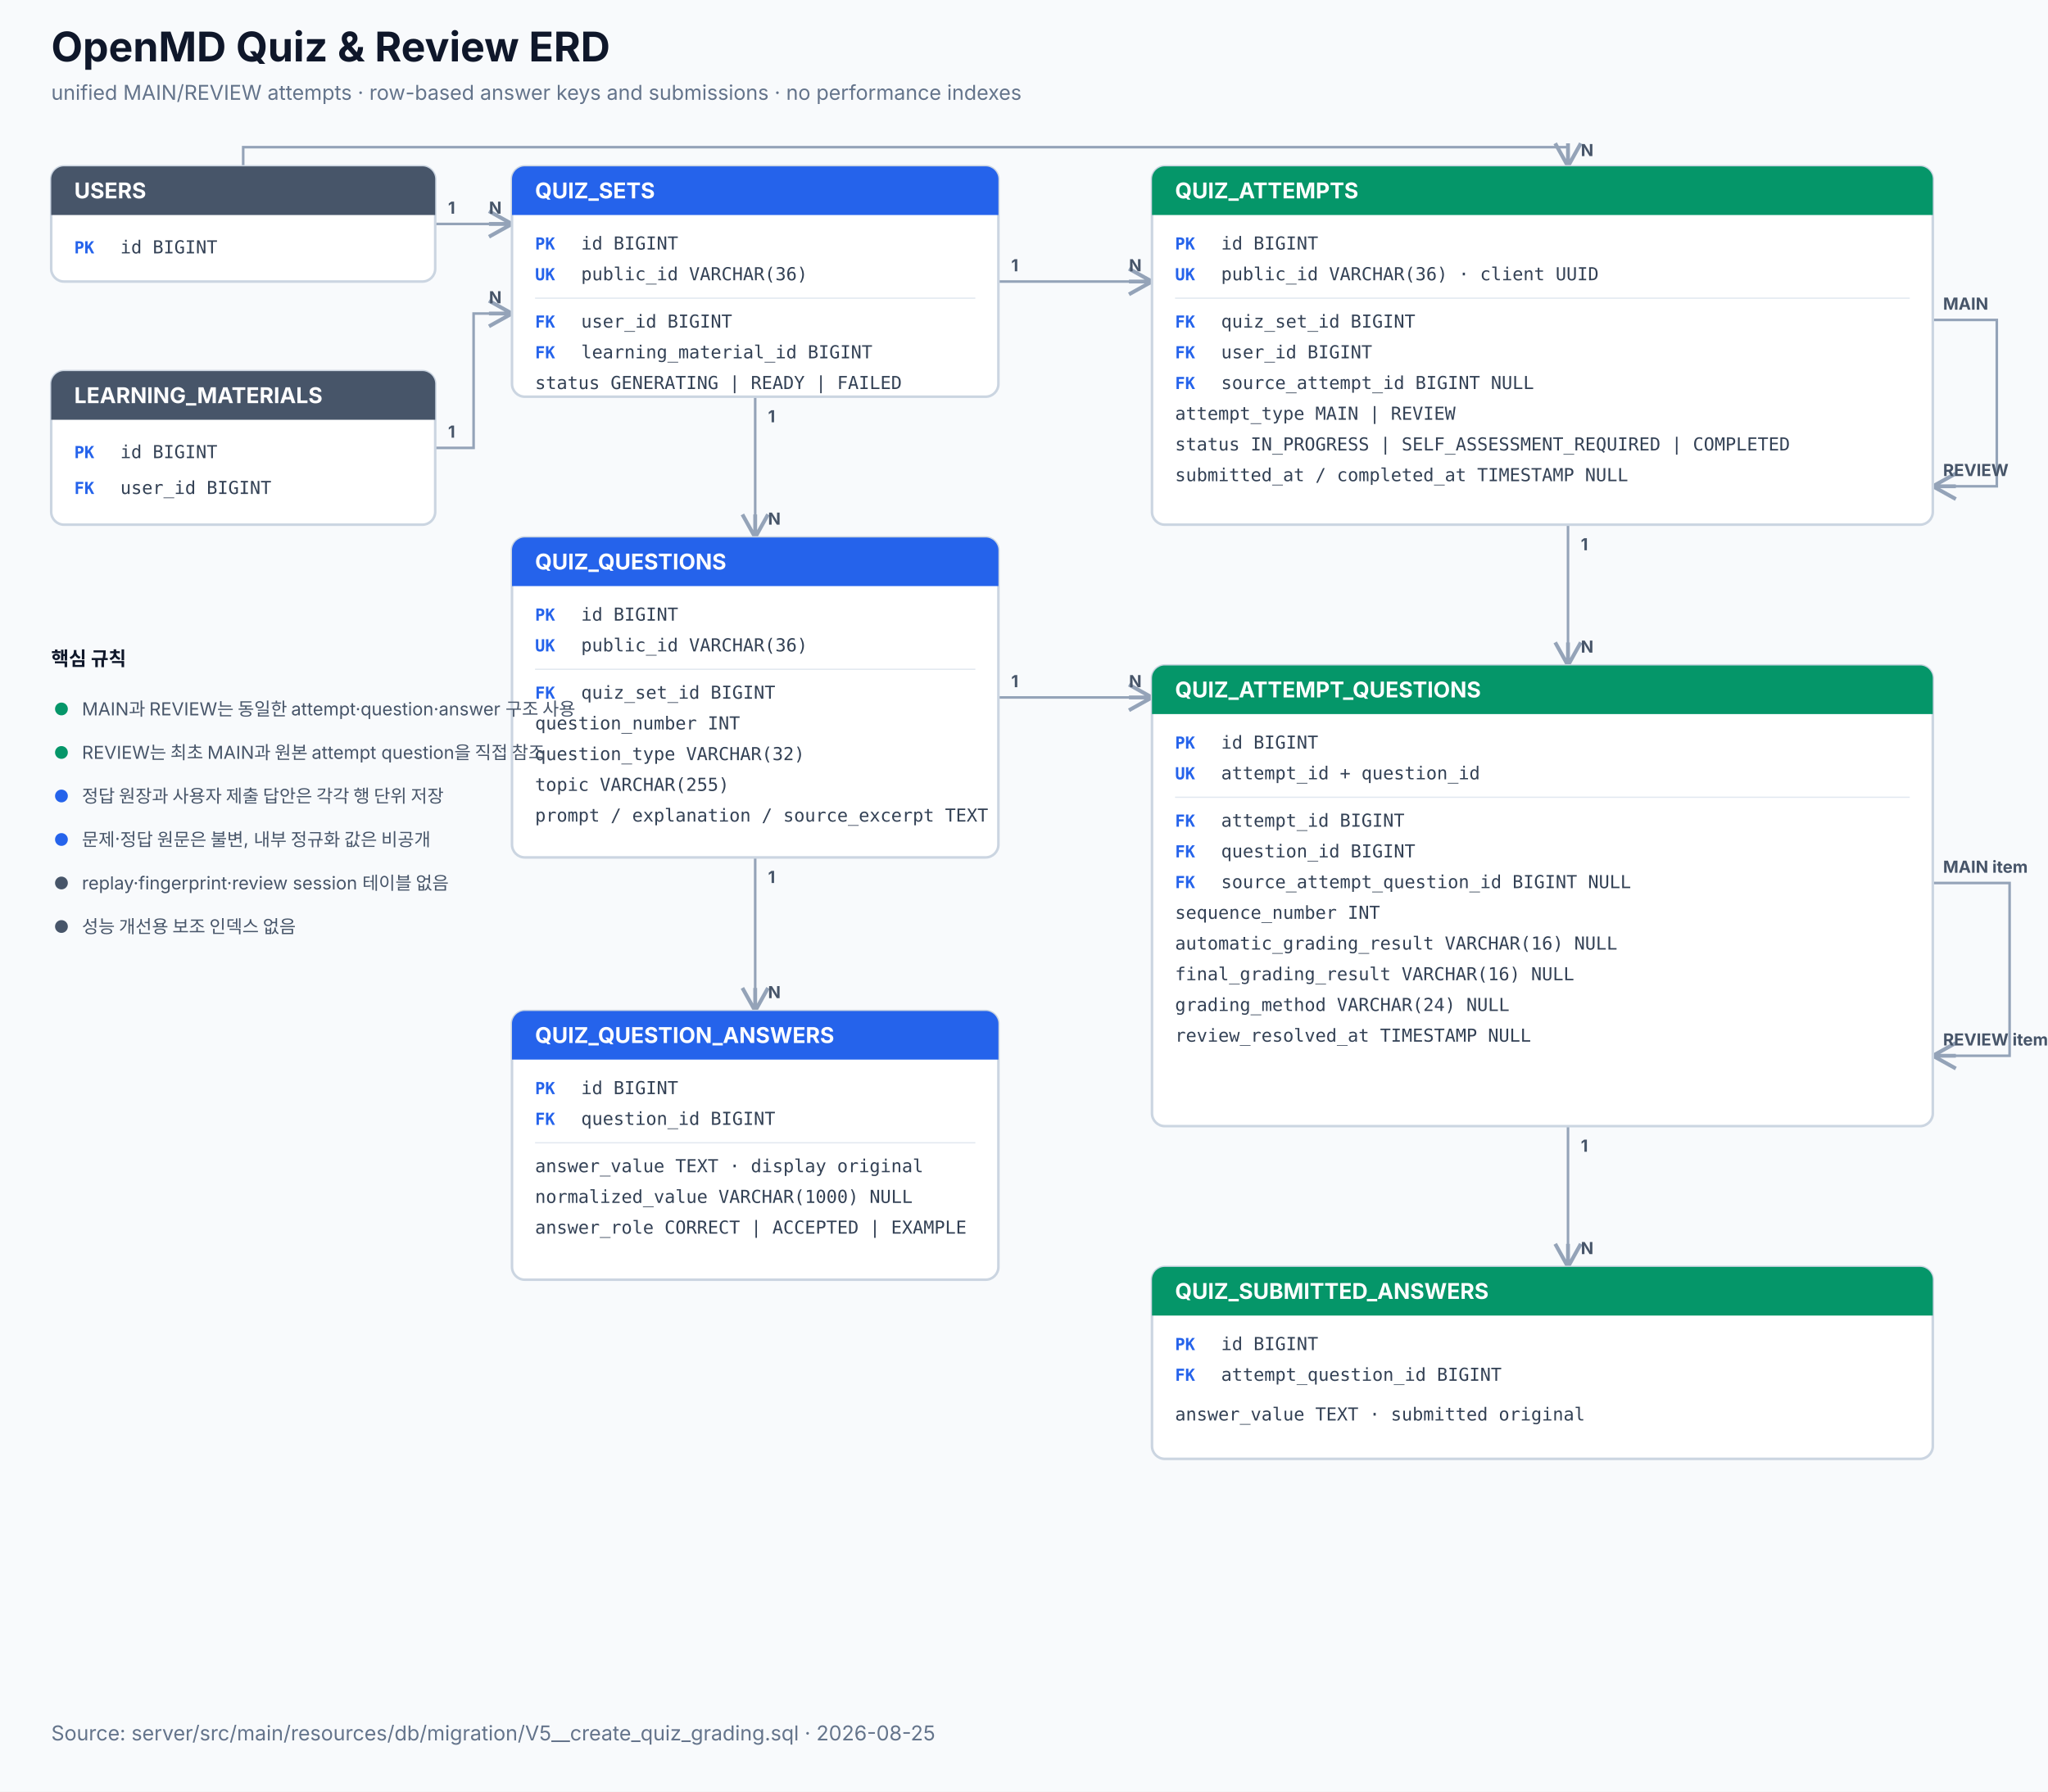
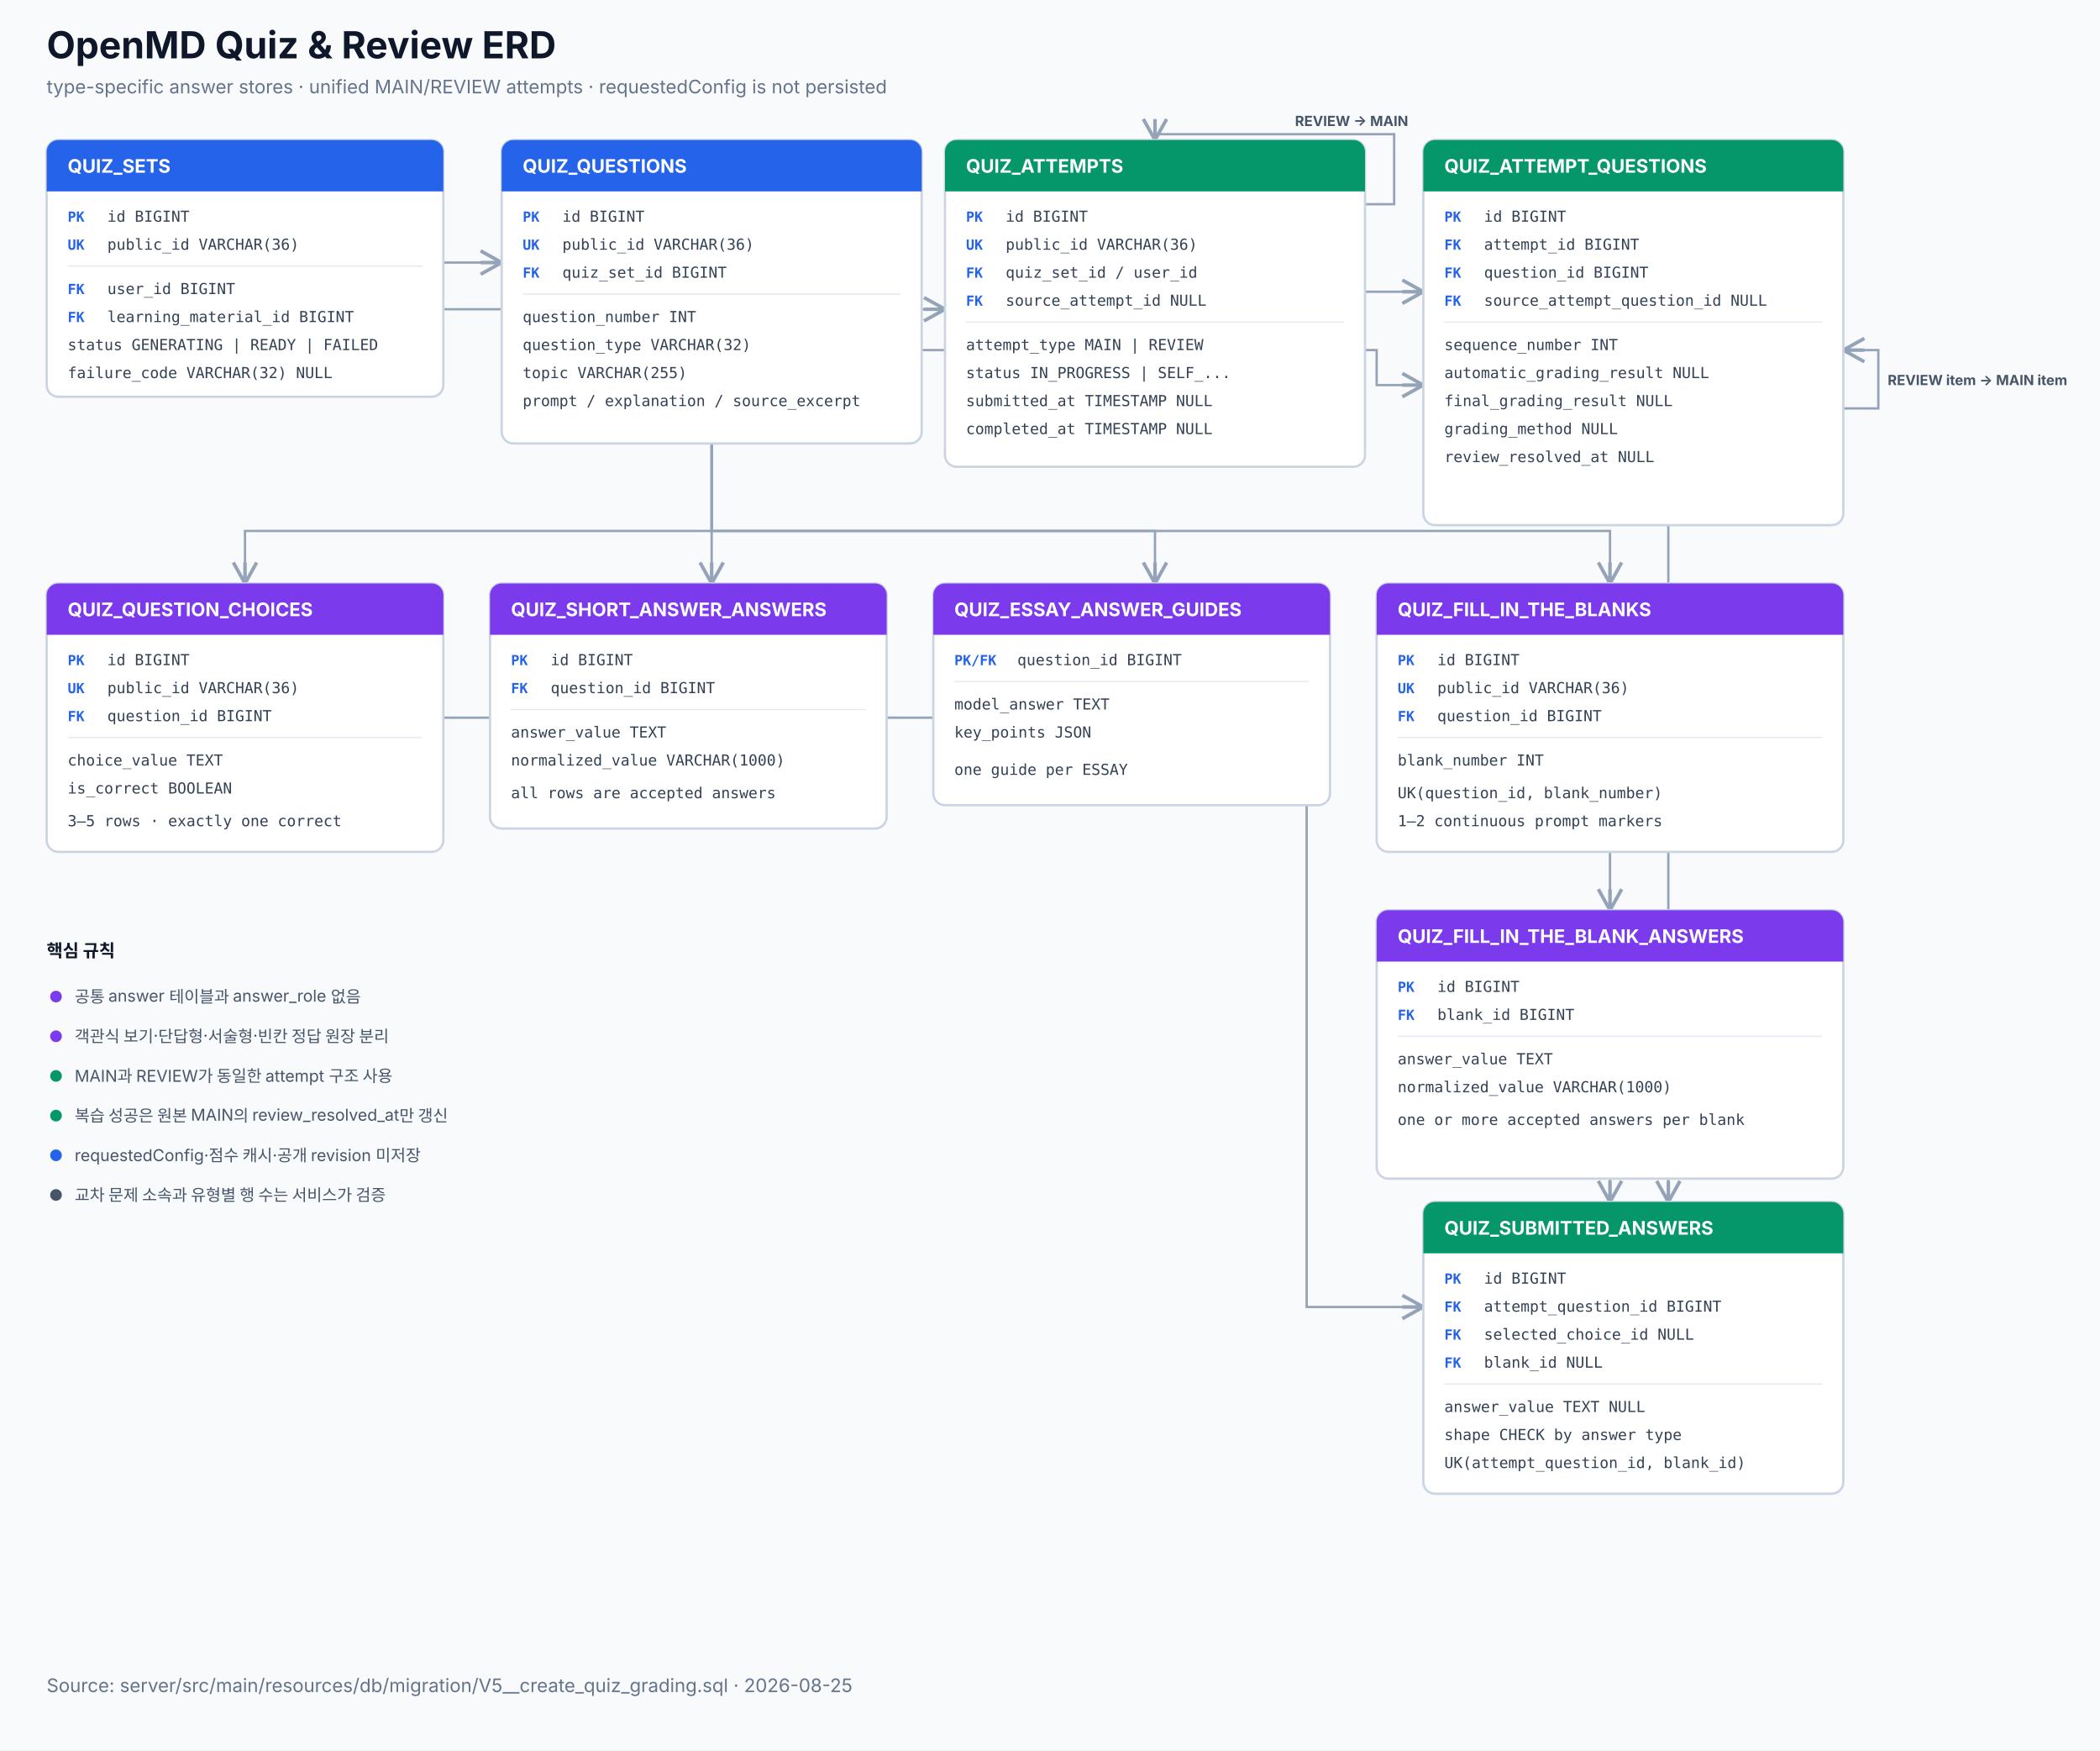
- <svg xmlns="http://www.w3.org/2000/svg" width="1600" height="1400" viewBox="0 0 1600 1400" role="img" aria-labelledby="title description">
+ <svg xmlns="http://www.w3.org/2000/svg" width="1800" height="1500" viewBox="0 0 1800 1500" role="img" aria-labelledby="title description">
  <defs>
    <style>
-       .canvas { fill: #f8fafc; }
-       .title { fill: #0f172a; font: 700 32px -apple-system, BlinkMacSystemFont, "Segoe UI", sans-serif; }
-       .subtitle { fill: #64748b; font: 400 16px -apple-system, BlinkMacSystemFont, "Segoe UI", sans-serif; }
-       .table { fill: #ffffff; stroke: #cbd5e1; stroke-width: 2; }
-       .header-definition { fill: #2563eb; }
-       .header-attempt { fill: #059669; }
-       .header-external { fill: #475569; }
-       .header-text { fill: #ffffff; font: 700 17px -apple-system, BlinkMacSystemFont, "Segoe UI", sans-serif; }
-       .field { fill: #334155; font: 400 14px ui-monospace, SFMono-Regular, Menlo, monospace; }
-       .key { fill: #2563eb; font: 700 13px ui-monospace, SFMono-Regular, Menlo, monospace; }
-       .divider { stroke: #e2e8f0; stroke-width: 1; }
-       .relation { fill: none; stroke: #94a3b8; stroke-width: 2; }
-       .relation-label { fill: #475569; font: 700 13px -apple-system, BlinkMacSystemFont, "Segoe UI", sans-serif; }
-       .legend { fill: #475569; font: 400 14px -apple-system, BlinkMacSystemFont, "Segoe UI", sans-serif; }
-       .legend-strong { fill: #0f172a; font: 700 15px -apple-system, BlinkMacSystemFont, "Segoe UI", sans-serif; }
+       .canvas{fill:#f8fafc}.title{fill:#0f172a;font:700 32px -apple-system,BlinkMacSystemFont,"Segoe UI",sans-serif}.subtitle{fill:#64748b;font:400 16px -apple-system,BlinkMacSystemFont,"Segoe UI",sans-serif}.table{fill:#fff;stroke:#cbd5e1;stroke-width:2}.definition{fill:#2563eb}.type{fill:#7c3aed}.attempt{fill:#059669}.header{fill:#fff;font:700 16px -apple-system,BlinkMacSystemFont,"Segoe UI",sans-serif}.field{fill:#334155;font:400 13px ui-monospace,SFMono-Regular,Menlo,monospace}.key{fill:#2563eb;font:700 12px ui-monospace,SFMono-Regular,Menlo,monospace}.divider{stroke:#e2e8f0}.relation{fill:none;stroke:#94a3b8;stroke-width:2}.label{fill:#475569;font:700 12px -apple-system,BlinkMacSystemFont,"Segoe UI",sans-serif}.note{fill:#475569;font:400 14px -apple-system,BlinkMacSystemFont,"Segoe UI",sans-serif}.note-title{fill:#0f172a;font:700 15px -apple-system,BlinkMacSystemFont,"Segoe UI",sans-serif}
    </style>
    <marker id="many" markerWidth="12" markerHeight="12" refX="10" refY="6" orient="auto" markerUnits="strokeWidth">
-       <path d="M1 1 L10 6 L1 11 M1 6 L10 6" fill="none" stroke="#94a3b8" stroke-width="1.5" />
+       <path d="M1 1L10 6 1 11M1 6H10" fill="none" stroke="#94a3b8" stroke-width="1.5" />
    </marker>
  </defs>
-   <rect class="canvas" width="1600" height="1400" />
-   <text class="title" x="40" y="48">OpenMD Quiz &amp; Review ERD</text>
-   <text class="subtitle" x="40" y="78">unified MAIN/REVIEW attempts · row-based answer keys and submissions · no performance indexes</text>
-   <path class="relation" marker-end="url(#many)" d="M340 175 H400" />
-   <text class="relation-label" x="350" y="167">1</text>
-   <text class="relation-label" x="382" y="167">N</text>
-   <path class="relation" marker-end="url(#many)" d="M340 350 H370 V245 H400" />
-   <text class="relation-label" x="350" y="342">1</text>
-   <text class="relation-label" x="382" y="237">N</text>
-   <path class="relation" marker-end="url(#many)" d="M190 220 V115 H1225 V130" />
-   <text class="relation-label" x="200" y="212">1</text>
-   <text class="relation-label" x="1235" y="122">N</text>
-   <path class="relation" marker-end="url(#many)" d="M590 310 V420" />
-   <text class="relation-label" x="600" y="330">1</text>
-   <text class="relation-label" x="600" y="410">N</text>
-   <path class="relation" marker-end="url(#many)" d="M780 220 H900" />
-   <text class="relation-label" x="790" y="212">1</text>
-   <text class="relation-label" x="882" y="212">N</text>
-   <path class="relation" marker-end="url(#many)" d="M590 670 V790" />
-   <text class="relation-label" x="600" y="690">1</text>
-   <text class="relation-label" x="600" y="780">N</text>
-   <path class="relation" marker-end="url(#many)" d="M1225 410 V520" />
-   <text class="relation-label" x="1235" y="430">1</text>
-   <text class="relation-label" x="1235" y="510">N</text>
-   <path class="relation" marker-end="url(#many)" d="M780 545 H900" />
-   <text class="relation-label" x="790" y="537">1</text>
-   <text class="relation-label" x="882" y="537">N</text>
-   <path class="relation" marker-end="url(#many)" d="M1225 880 V990" />
-   <text class="relation-label" x="1235" y="900">1</text>
-   <text class="relation-label" x="1235" y="980">N</text>
-   <path class="relation" marker-end="url(#many)" d="M1510 250 H1560 V380 H1510" />
-   <text class="relation-label" x="1518" y="242">MAIN</text>
-   <text class="relation-label" x="1518" y="372">REVIEW</text>
-   <path class="relation" marker-end="url(#many)" d="M1510 690 H1570 V825 H1510" />
-   <text class="relation-label" x="1518" y="682">MAIN item</text>
-   <text class="relation-label" x="1518" y="817">REVIEW item</text>
-   <g transform="translate(40 130)">
-     <rect class="table" width="300" height="90" rx="10" />
-     <path class="header-external" d="M10 0 H290 A10 10 0 0 1 300 10 V38 H0 V10 A10 10 0 0 1 10 0Z" />
-     <text class="header-text" x="18" y="25">USERS</text>
-     <text class="key" x="18" y="68">PK</text>
-     <text class="field" x="54" y="68">id BIGINT</text>
+   <rect class="canvas" width="1800" height="1500" />
+   <text class="title" x="40" y="50">OpenMD Quiz &amp; Review ERD</text>
+   <text class="subtitle" x="40" y="80">type-specific answer stores · unified MAIN/REVIEW attempts · requestedConfig is not persisted</text>
+   <path class="relation" marker-end="url(#many)" d="M380 225H430" />
+   <path class="relation" marker-end="url(#many)" d="M610 380V455H210V500" />
+   <path class="relation" marker-end="url(#many)" d="M610 380V500" />
+   <path class="relation" marker-end="url(#many)" d="M610 380V455H990V500" />
+   <path class="relation" marker-end="url(#many)" d="M610 380V455H1380V500" />
+   <path class="relation" marker-end="url(#many)" d="M1380 730V780" />
+   <path class="relation" marker-end="url(#many)" d="M380 265H810" />
+   <path class="relation" marker-end="url(#many)" d="M1170 250H1220" />
+   <path class="relation" marker-end="url(#many)" d="M790 300H1180V330H1220" />
+   <path class="relation" marker-end="url(#many)" d="M1430 450V1030" />
+   <path class="relation" marker-end="url(#many)" d="M380 615H1120V1120H1220" />
+   <path class="relation" marker-end="url(#many)" d="M1380 1010V1030" />
+   <path class="relation" marker-end="url(#many)" d="M1170 175H1195V115H990V120" />
+   <text class="label" x="1110" y="108">REVIEW → MAIN</text>
+   <path class="relation" marker-end="url(#many)" d="M1580 350H1610V300H1580" />
+   <text class="label" x="1618" y="330">REVIEW item → MAIN item</text>
+   <g transform="translate(40 120)">
+     <rect class="table" width="340" height="220" rx="10" />
+     <path class="definition" d="M10 0H330a10 10 0 0110 10v34H0V10A10 10 0 0110 0Z" />
+     <text class="header" x="18" y="28">QUIZ_SETS</text>
+     <text class="key" x="18" y="70">PK</text>
+     <text class="field" x="52" y="70">id BIGINT</text>
+     <text class="key" x="18" y="94">UK</text>
+     <text class="field" x="52" y="94">public_id VARCHAR(36)</text>
+     <line class="divider" x1="18" y1="108" x2="322" y2="108" />
+     <text class="key" x="18" y="132">FK</text>
+     <text class="field" x="52" y="132">user_id BIGINT</text>
+     <text class="key" x="18" y="156">FK</text>
+     <text class="field" x="52" y="156">learning_material_id BIGINT</text>
+     <text class="field" x="18" y="180">status GENERATING | READY | FAILED</text>
+     <text class="field" x="18" y="204">failure_code VARCHAR(32) NULL</text>
  </g>
-   <g transform="translate(40 290)">
-     <rect class="table" width="300" height="120" rx="10" />
-     <path class="header-external" d="M10 0 H290 A10 10 0 0 1 300 10 V38 H0 V10 A10 10 0 0 1 10 0Z" />
-     <text class="header-text" x="18" y="25">LEARNING_MATERIALS</text>
-     <text class="key" x="18" y="68">PK</text>
-     <text class="field" x="54" y="68">id BIGINT</text>
-     <text class="key" x="18" y="96">FK</text>
-     <text class="field" x="54" y="96">user_id BIGINT</text>
+   <g transform="translate(430 120)">
+     <rect class="table" width="360" height="260" rx="10" />
+     <path class="definition" d="M10 0H350a10 10 0 0110 10v34H0V10A10 10 0 0110 0Z" />
+     <text class="header" x="18" y="28">QUIZ_QUESTIONS</text>
+     <text class="key" x="18" y="70">PK</text>
+     <text class="field" x="52" y="70">id BIGINT</text>
+     <text class="key" x="18" y="94">UK</text>
+     <text class="field" x="52" y="94">public_id VARCHAR(36)</text>
+     <text class="key" x="18" y="118">FK</text>
+     <text class="field" x="52" y="118">quiz_set_id BIGINT</text>
+     <line class="divider" x1="18" y1="132" x2="342" y2="132" />
+     <text class="field" x="18" y="156">question_number INT</text>
+     <text class="field" x="18" y="180">question_type VARCHAR(32)</text>
+     <text class="field" x="18" y="204">topic VARCHAR(255)</text>
+     <text class="field" x="18" y="228">prompt / explanation / source_excerpt</text>
  </g>
-   <g transform="translate(400 130)">
-     <rect class="table" width="380" height="180" rx="10" />
-     <path class="header-definition" d="M10 0 H370 A10 10 0 0 1 380 10 V38 H0 V10 A10 10 0 0 1 10 0Z" />
-     <text class="header-text" x="18" y="25">QUIZ_SETS</text>
-     <text class="key" x="18" y="65">PK</text>
-     <text class="field" x="54" y="65">id BIGINT</text>
-     <text class="key" x="18" y="89">UK</text>
-     <text class="field" x="54" y="89">public_id VARCHAR(36)</text>
-     <line class="divider" x1="18" y1="103" x2="362" y2="103" />
-     <text class="key" x="18" y="126">FK</text>
-     <text class="field" x="54" y="126">user_id BIGINT</text>
-     <text class="key" x="18" y="150">FK</text>
-     <text class="field" x="54" y="150">learning_material_id BIGINT</text>
-     <text class="field" x="18" y="174">status GENERATING | READY | FAILED</text>
+   <g transform="translate(810 120)">
+     <rect class="table" width="360" height="280" rx="10" />
+     <path class="attempt" d="M10 0H350a10 10 0 0110 10v34H0V10A10 10 0 0110 0Z" />
+     <text class="header" x="18" y="28">QUIZ_ATTEMPTS</text>
+     <text class="key" x="18" y="70">PK</text>
+     <text class="field" x="52" y="70">id BIGINT</text>
+     <text class="key" x="18" y="94">UK</text>
+     <text class="field" x="52" y="94">public_id VARCHAR(36)</text>
+     <text class="key" x="18" y="118">FK</text>
+     <text class="field" x="52" y="118">quiz_set_id / user_id</text>
+     <text class="key" x="18" y="142">FK</text>
+     <text class="field" x="52" y="142">source_attempt_id NULL</text>
+     <line class="divider" x1="18" y1="156" x2="342" y2="156" />
+     <text class="field" x="18" y="180">attempt_type MAIN | REVIEW</text>
+     <text class="field" x="18" y="204">status IN_PROGRESS | SELF_...</text>
+     <text class="field" x="18" y="228">submitted_at TIMESTAMP NULL</text>
+     <text class="field" x="18" y="252">completed_at TIMESTAMP NULL</text>
  </g>
-   <g transform="translate(400 420)">
-     <rect class="table" width="380" height="250" rx="10" />
-     <path class="header-definition" d="M10 0 H370 A10 10 0 0 1 380 10 V38 H0 V10 A10 10 0 0 1 10 0Z" />
-     <text class="header-text" x="18" y="25">QUIZ_QUESTIONS</text>
-     <text class="key" x="18" y="65">PK</text>
-     <text class="field" x="54" y="65">id BIGINT</text>
-     <text class="key" x="18" y="89">UK</text>
-     <text class="field" x="54" y="89">public_id VARCHAR(36)</text>
-     <line class="divider" x1="18" y1="103" x2="362" y2="103" />
-     <text class="key" x="18" y="126">FK</text>
-     <text class="field" x="54" y="126">quiz_set_id BIGINT</text>
-     <text class="field" x="18" y="150">question_number INT</text>
-     <text class="field" x="18" y="174">question_type VARCHAR(32)</text>
-     <text class="field" x="18" y="198">topic VARCHAR(255)</text>
-     <text class="field" x="18" y="222">prompt / explanation / source_excerpt TEXT</text>
+   <g transform="translate(1220 120)">
+     <rect class="table" width="360" height="330" rx="10" />
+     <path class="attempt" d="M10 0H350a10 10 0 0110 10v34H0V10A10 10 0 0110 0Z" />
+     <text class="header" x="18" y="28">QUIZ_ATTEMPT_QUESTIONS</text>
+     <text class="key" x="18" y="70">PK</text>
+     <text class="field" x="52" y="70">id BIGINT</text>
+     <text class="key" x="18" y="94">FK</text>
+     <text class="field" x="52" y="94">attempt_id BIGINT</text>
+     <text class="key" x="18" y="118">FK</text>
+     <text class="field" x="52" y="118">question_id BIGINT</text>
+     <text class="key" x="18" y="142">FK</text>
+     <text class="field" x="52" y="142">source_attempt_question_id NULL</text>
+     <line class="divider" x1="18" y1="156" x2="342" y2="156" />
+     <text class="field" x="18" y="180">sequence_number INT</text>
+     <text class="field" x="18" y="204">automatic_grading_result NULL</text>
+     <text class="field" x="18" y="228">final_grading_result NULL</text>
+     <text class="field" x="18" y="252">grading_method NULL</text>
+     <text class="field" x="18" y="276">review_resolved_at NULL</text>
  </g>
-   <g transform="translate(400 790)">
-     <rect class="table" width="380" height="210" rx="10" />
-     <path class="header-definition" d="M10 0 H370 A10 10 0 0 1 380 10 V38 H0 V10 A10 10 0 0 1 10 0Z" />
-     <text class="header-text" x="18" y="25">QUIZ_QUESTION_ANSWERS</text>
-     <text class="key" x="18" y="65">PK</text>
-     <text class="field" x="54" y="65">id BIGINT</text>
-     <text class="key" x="18" y="89">FK</text>
-     <text class="field" x="54" y="89">question_id BIGINT</text>
-     <line class="divider" x1="18" y1="103" x2="362" y2="103" />
-     <text class="field" x="18" y="126">answer_value TEXT · display original</text>
-     <text class="field" x="18" y="150">normalized_value VARCHAR(1000) NULL</text>
-     <text class="field" x="18" y="174">answer_role CORRECT | ACCEPTED | EXAMPLE</text>
+   <g transform="translate(40 500)">
+     <rect class="table" width="340" height="230" rx="10" />
+     <path class="type" d="M10 0H330a10 10 0 0110 10v34H0V10A10 10 0 0110 0Z" />
+     <text class="header" x="18" y="28">QUIZ_QUESTION_CHOICES</text>
+     <text class="key" x="18" y="70">PK</text>
+     <text class="field" x="52" y="70">id BIGINT</text>
+     <text class="key" x="18" y="94">UK</text>
+     <text class="field" x="52" y="94">public_id VARCHAR(36)</text>
+     <text class="key" x="18" y="118">FK</text>
+     <text class="field" x="52" y="118">question_id BIGINT</text>
+     <line class="divider" x1="18" y1="132" x2="322" y2="132" />
+     <text class="field" x="18" y="156">choice_value TEXT</text>
+     <text class="field" x="18" y="180">is_correct BOOLEAN</text>
+     <text class="field" x="18" y="208">3–5 rows · exactly one correct</text>
  </g>
-   <g transform="translate(900 130)">
-     <rect class="table" width="610" height="280" rx="10" />
-     <path class="header-attempt" d="M10 0 H600 A10 10 0 0 1 610 10 V38 H0 V10 A10 10 0 0 1 10 0Z" />
-     <text class="header-text" x="18" y="25">QUIZ_ATTEMPTS</text>
-     <text class="key" x="18" y="65">PK</text>
-     <text class="field" x="54" y="65">id BIGINT</text>
-     <text class="key" x="18" y="89">UK</text>
-     <text class="field" x="54" y="89">public_id VARCHAR(36) · client UUID</text>
-     <line class="divider" x1="18" y1="103" x2="592" y2="103" />
-     <text class="key" x="18" y="126">FK</text>
-     <text class="field" x="54" y="126">quiz_set_id BIGINT</text>
-     <text class="key" x="18" y="150">FK</text>
-     <text class="field" x="54" y="150">user_id BIGINT</text>
-     <text class="key" x="18" y="174">FK</text>
-     <text class="field" x="54" y="174">source_attempt_id BIGINT NULL</text>
-     <text class="field" x="18" y="198">attempt_type MAIN | REVIEW</text>
-     <text class="field" x="18" y="222">status IN_PROGRESS | SELF_ASSESSMENT_REQUIRED | COMPLETED</text>
-     <text class="field" x="18" y="246">submitted_at / completed_at TIMESTAMP NULL</text>
+   <g transform="translate(420 500)">
+     <rect class="table" width="340" height="210" rx="10" />
+     <path class="type" d="M10 0H330a10 10 0 0110 10v34H0V10A10 10 0 0110 0Z" />
+     <text class="header" x="18" y="28">QUIZ_SHORT_ANSWER_ANSWERS</text>
+     <text class="key" x="18" y="70">PK</text>
+     <text class="field" x="52" y="70">id BIGINT</text>
+     <text class="key" x="18" y="94">FK</text>
+     <text class="field" x="52" y="94">question_id BIGINT</text>
+     <line class="divider" x1="18" y1="108" x2="322" y2="108" />
+     <text class="field" x="18" y="132">answer_value TEXT</text>
+     <text class="field" x="18" y="156">normalized_value VARCHAR(1000)</text>
+     <text class="field" x="18" y="184">all rows are accepted answers</text>
  </g>
-   <g transform="translate(900 520)">
-     <rect class="table" width="610" height="360" rx="10" />
-     <path class="header-attempt" d="M10 0 H600 A10 10 0 0 1 610 10 V38 H0 V10 A10 10 0 0 1 10 0Z" />
-     <text class="header-text" x="18" y="25">QUIZ_ATTEMPT_QUESTIONS</text>
-     <text class="key" x="18" y="65">PK</text>
-     <text class="field" x="54" y="65">id BIGINT</text>
-     <text class="key" x="18" y="89">UK</text>
-     <text class="field" x="54" y="89">attempt_id + question_id</text>
-     <line class="divider" x1="18" y1="103" x2="592" y2="103" />
-     <text class="key" x="18" y="126">FK</text>
-     <text class="field" x="54" y="126">attempt_id BIGINT</text>
-     <text class="key" x="18" y="150">FK</text>
-     <text class="field" x="54" y="150">question_id BIGINT</text>
-     <text class="key" x="18" y="174">FK</text>
-     <text class="field" x="54" y="174">source_attempt_question_id BIGINT NULL</text>
-     <text class="field" x="18" y="198">sequence_number INT</text>
-     <text class="field" x="18" y="222">automatic_grading_result VARCHAR(16) NULL</text>
-     <text class="field" x="18" y="246">final_grading_result VARCHAR(16) NULL</text>
-     <text class="field" x="18" y="270">grading_method VARCHAR(24) NULL</text>
-     <text class="field" x="18" y="294">review_resolved_at TIMESTAMP NULL</text>
+   <g transform="translate(800 500)">
+     <rect class="table" width="340" height="190" rx="10" />
+     <path class="type" d="M10 0H330a10 10 0 0110 10v34H0V10A10 10 0 0110 0Z" />
+     <text class="header" x="18" y="28">QUIZ_ESSAY_ANSWER_GUIDES</text>
+     <text class="key" x="18" y="70">PK/FK</text>
+     <text class="field" x="72" y="70">question_id BIGINT</text>
+     <line class="divider" x1="18" y1="84" x2="322" y2="84" />
+     <text class="field" x="18" y="108">model_answer TEXT</text>
+     <text class="field" x="18" y="132">key_points JSON</text>
+     <text class="field" x="18" y="164">one guide per ESSAY</text>
  </g>
-   <g transform="translate(900 990)">
-     <rect class="table" width="610" height="150" rx="10" />
-     <path class="header-attempt" d="M10 0 H600 A10 10 0 0 1 610 10 V38 H0 V10 A10 10 0 0 1 10 0Z" />
-     <text class="header-text" x="18" y="25">QUIZ_SUBMITTED_ANSWERS</text>
-     <text class="key" x="18" y="65">PK</text>
-     <text class="field" x="54" y="65">id BIGINT</text>
-     <text class="key" x="18" y="89">FK</text>
-     <text class="field" x="54" y="89">attempt_question_id BIGINT</text>
-     <text class="field" x="18" y="120">answer_value TEXT · submitted original</text>
+   <g transform="translate(1180 500)">
+     <rect class="table" width="400" height="230" rx="10" />
+     <path class="type" d="M10 0H390a10 10 0 0110 10v34H0V10A10 10 0 0110 0Z" />
+     <text class="header" x="18" y="28">QUIZ_FILL_IN_THE_BLANKS</text>
+     <text class="key" x="18" y="70">PK</text>
+     <text class="field" x="52" y="70">id BIGINT</text>
+     <text class="key" x="18" y="94">UK</text>
+     <text class="field" x="52" y="94">public_id VARCHAR(36)</text>
+     <text class="key" x="18" y="118">FK</text>
+     <text class="field" x="52" y="118">question_id BIGINT</text>
+     <line class="divider" x1="18" y1="132" x2="382" y2="132" />
+     <text class="field" x="18" y="156">blank_number INT</text>
+     <text class="field" x="18" y="184">UK(question_id, blank_number)</text>
+     <text class="field" x="18" y="208">1–2 continuous prompt markers</text>
  </g>
-   <g transform="translate(40 520)">
-     <text class="legend-strong" x="0" y="0">핵심 규칙</text>
-     <circle cx="8" cy="34" r="5" fill="#059669" />
-     <text class="legend" x="24" y="39">MAIN과 REVIEW는 동일한 attempt·question·answer 구조 사용</text>
-     <circle cx="8" cy="68" r="5" fill="#059669" />
-     <text class="legend" x="24" y="73">REVIEW는 최초 MAIN과 원본 attempt question을 직접 참조</text>
-     <circle cx="8" cy="102" r="5" fill="#2563eb" />
-     <text class="legend" x="24" y="107">정답 원장과 사용자 제출 답안은 각각 행 단위 저장</text>
-     <circle cx="8" cy="136" r="5" fill="#2563eb" />
-     <text class="legend" x="24" y="141">문제·정답 원문은 불변, 내부 정규화 값은 비공개</text>
-     <circle cx="8" cy="170" r="5" fill="#475569" />
-     <text class="legend" x="24" y="175">replay·fingerprint·review session 테이블 없음</text>
+   <g transform="translate(1180 780)">
+     <rect class="table" width="400" height="230" rx="10" />
+     <path class="type" d="M10 0H390a10 10 0 0110 10v34H0V10A10 10 0 0110 0Z" />
+     <text class="header" x="18" y="28">QUIZ_FILL_IN_THE_BLANK_ANSWERS</text>
+     <text class="key" x="18" y="70">PK</text>
+     <text class="field" x="52" y="70">id BIGINT</text>
+     <text class="key" x="18" y="94">FK</text>
+     <text class="field" x="52" y="94">blank_id BIGINT</text>
+     <line class="divider" x1="18" y1="108" x2="382" y2="108" />
+     <text class="field" x="18" y="132">answer_value TEXT</text>
+     <text class="field" x="18" y="156">normalized_value VARCHAR(1000)</text>
+     <text class="field" x="18" y="184">one or more accepted answers per blank</text>
+   </g>
+   <g transform="translate(1220 1030)">
+     <rect class="table" width="360" height="250" rx="10" />
+     <path class="attempt" d="M10 0H350a10 10 0 0110 10v34H0V10A10 10 0 0110 0Z" />
+     <text class="header" x="18" y="28">QUIZ_SUBMITTED_ANSWERS</text>
+     <text class="key" x="18" y="70">PK</text>
+     <text class="field" x="52" y="70">id BIGINT</text>
+     <text class="key" x="18" y="94">FK</text>
+     <text class="field" x="52" y="94">attempt_question_id BIGINT</text>
+     <text class="key" x="18" y="118">FK</text>
+     <text class="field" x="52" y="118">selected_choice_id NULL</text>
+     <text class="key" x="18" y="142">FK</text>
+     <text class="field" x="52" y="142">blank_id NULL</text>
+     <line class="divider" x1="18" y1="156" x2="342" y2="156" />
+     <text class="field" x="18" y="180">answer_value TEXT NULL</text>
+     <text class="field" x="18" y="204">shape CHECK by answer type</text>
+     <text class="field" x="18" y="228">UK(attempt_question_id, blank_id)</text>
+   </g>
+   <g transform="translate(40 820)">
+     <text class="note-title" x="0" y="0">핵심 규칙</text>
+     <circle cx="8" cy="34" r="5" fill="#7c3aed" />
+     <text class="note" x="24" y="39">공통 answer 테이블과 answer_role 없음</text>
+     <circle cx="8" cy="68" r="5" fill="#7c3aed" />
+     <text class="note" x="24" y="73">객관식 보기·단답형·서술형·빈칸 정답 원장 분리</text>
+     <circle cx="8" cy="102" r="5" fill="#059669" />
+     <text class="note" x="24" y="107">MAIN과 REVIEW가 동일한 attempt 구조 사용</text>
+     <circle cx="8" cy="136" r="5" fill="#059669" />
+     <text class="note" x="24" y="141">복습 성공은 원본 MAIN의 review_resolved_at만 갱신</text>
+     <circle cx="8" cy="170" r="5" fill="#2563eb" />
+     <text class="note" x="24" y="175">requestedConfig·점수 캐시·공개 revision 미저장</text>
    <circle cx="8" cy="204" r="5" fill="#475569" />
-     <text class="legend" x="24" y="209">성능 개선용 보조 인덱스 없음</text>
+     <text class="note" x="24" y="209">교차 문제 소속과 유형별 행 수는 서비스가 검증</text>
  </g>
-   <text class="subtitle" x="40" y="1360">Source: server/src/main/resources/db/migration/V5__create_quiz_grading.sql · 2026-08-25</text>
+   <text class="subtitle" x="40" y="1450">Source: server/src/main/resources/db/migration/V5__create_quiz_grading.sql · 2026-08-25</text>
</svg>
